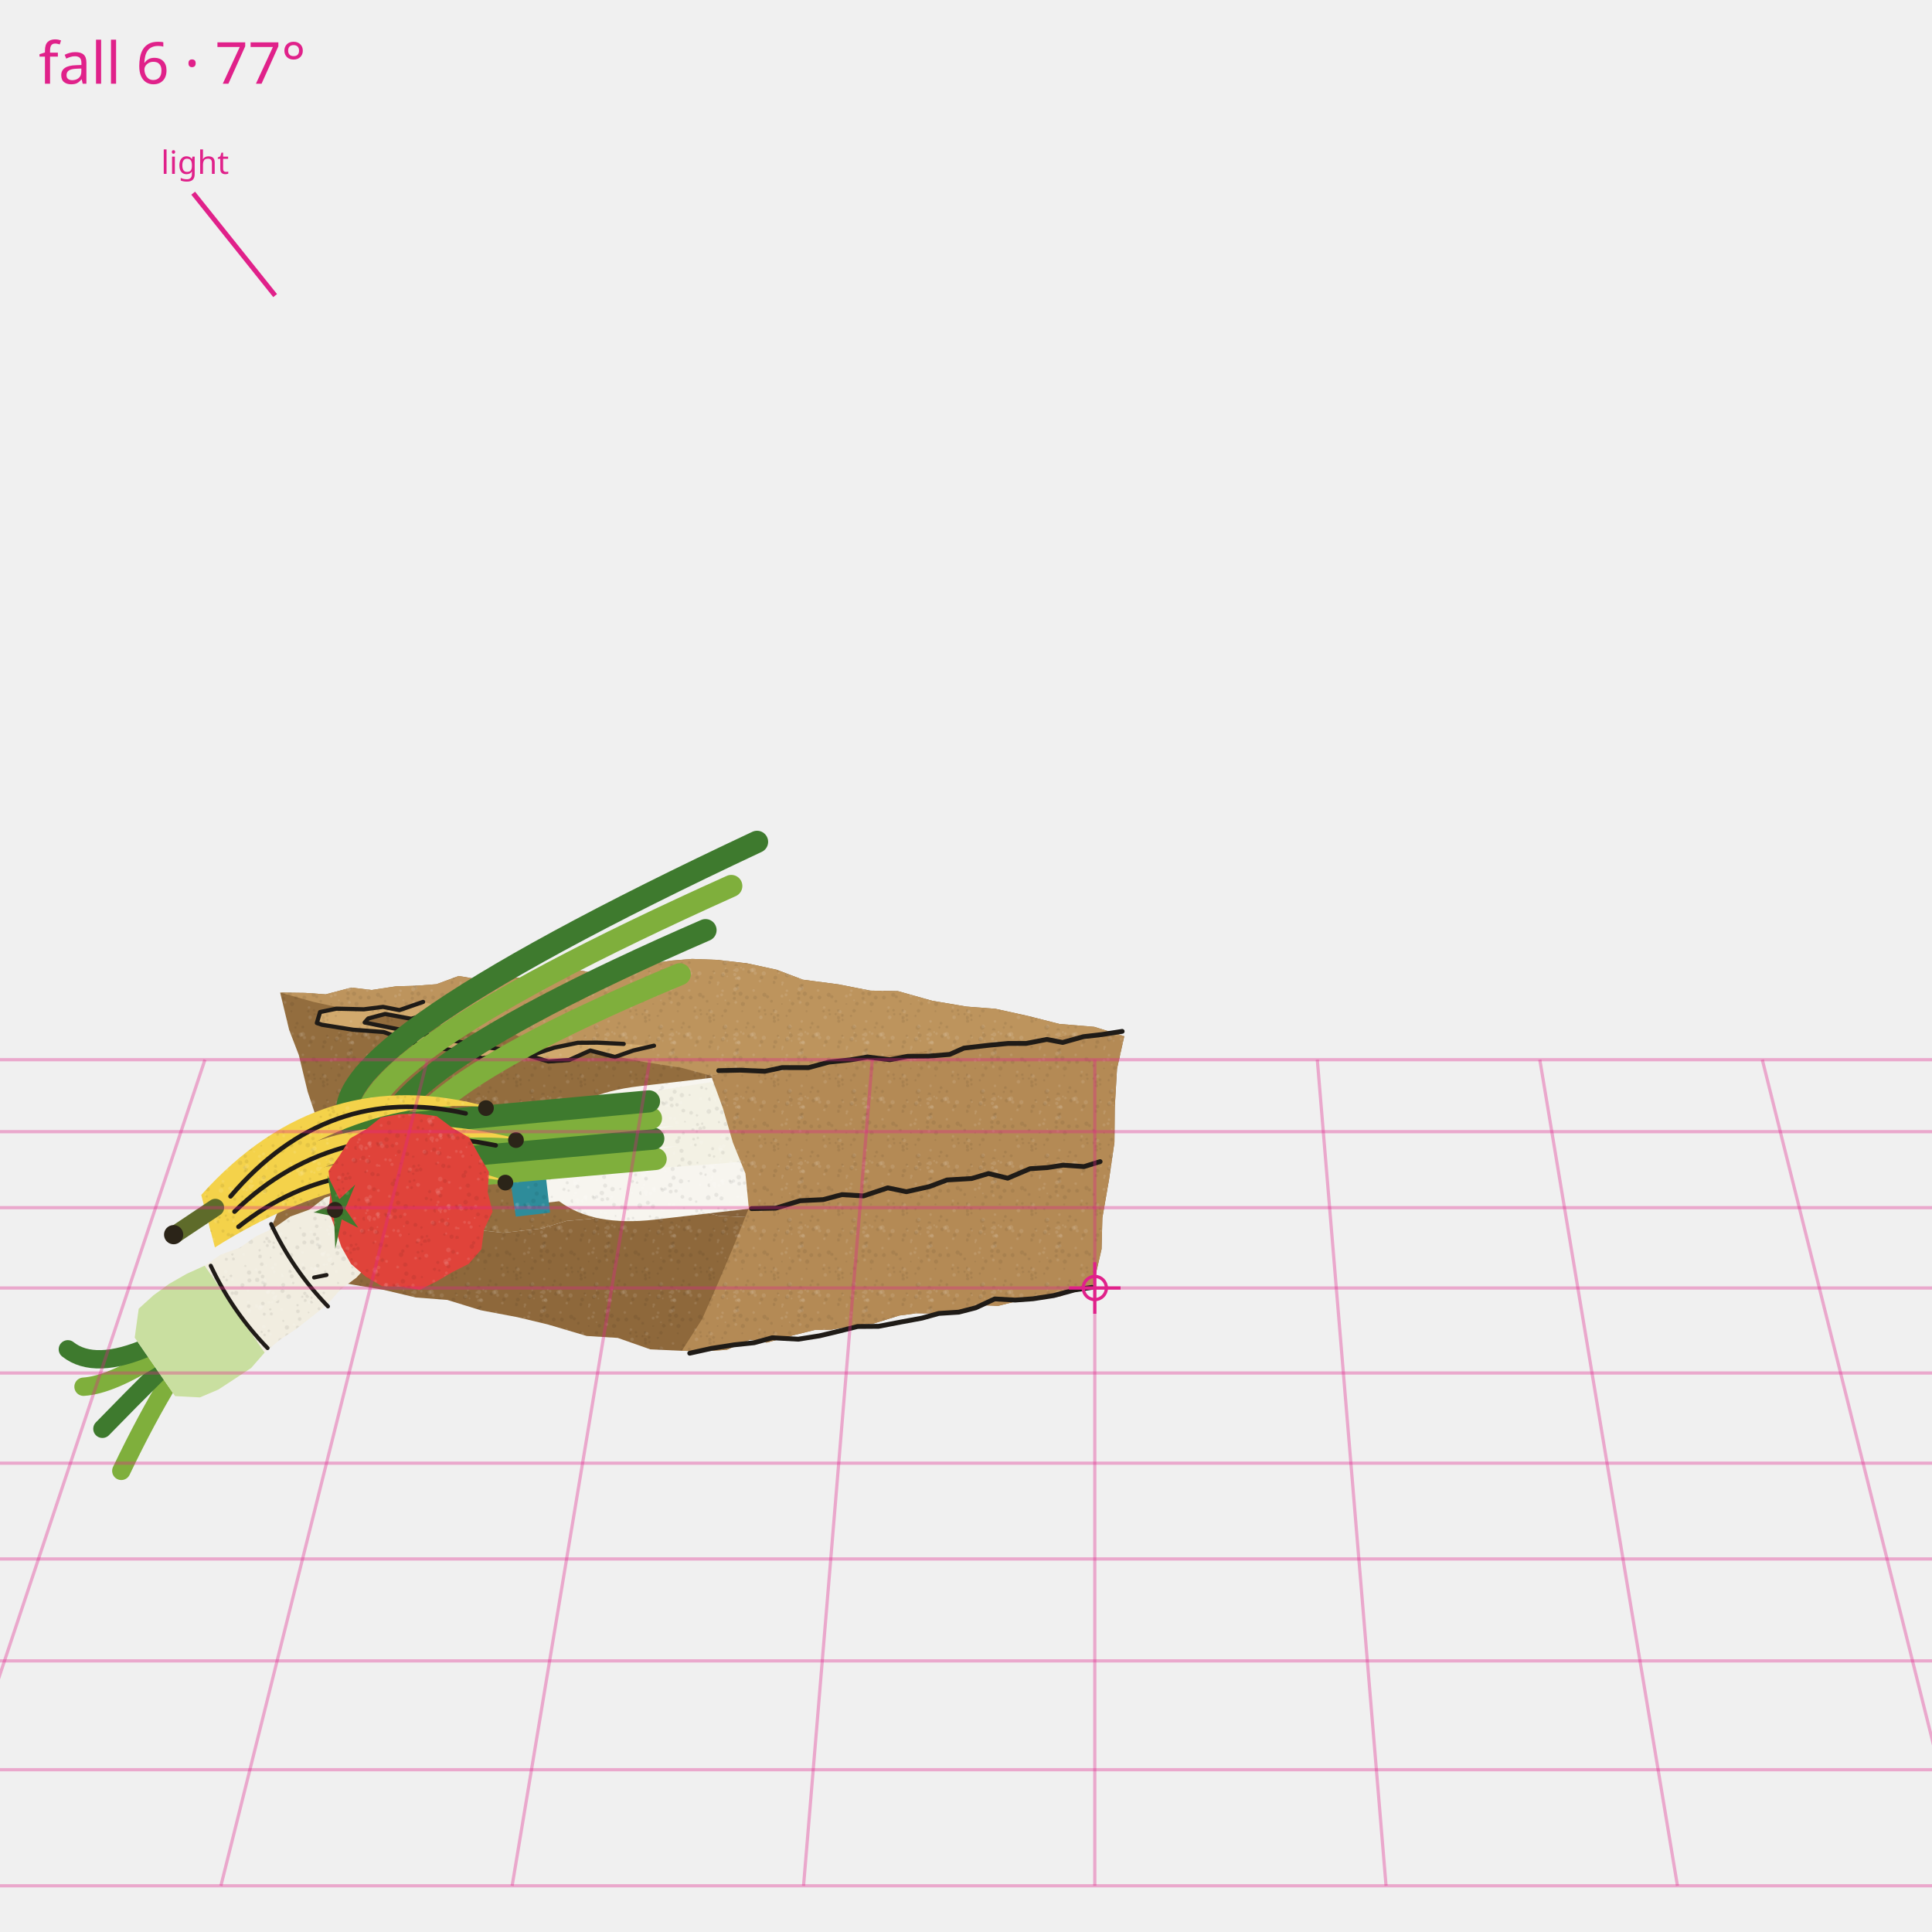
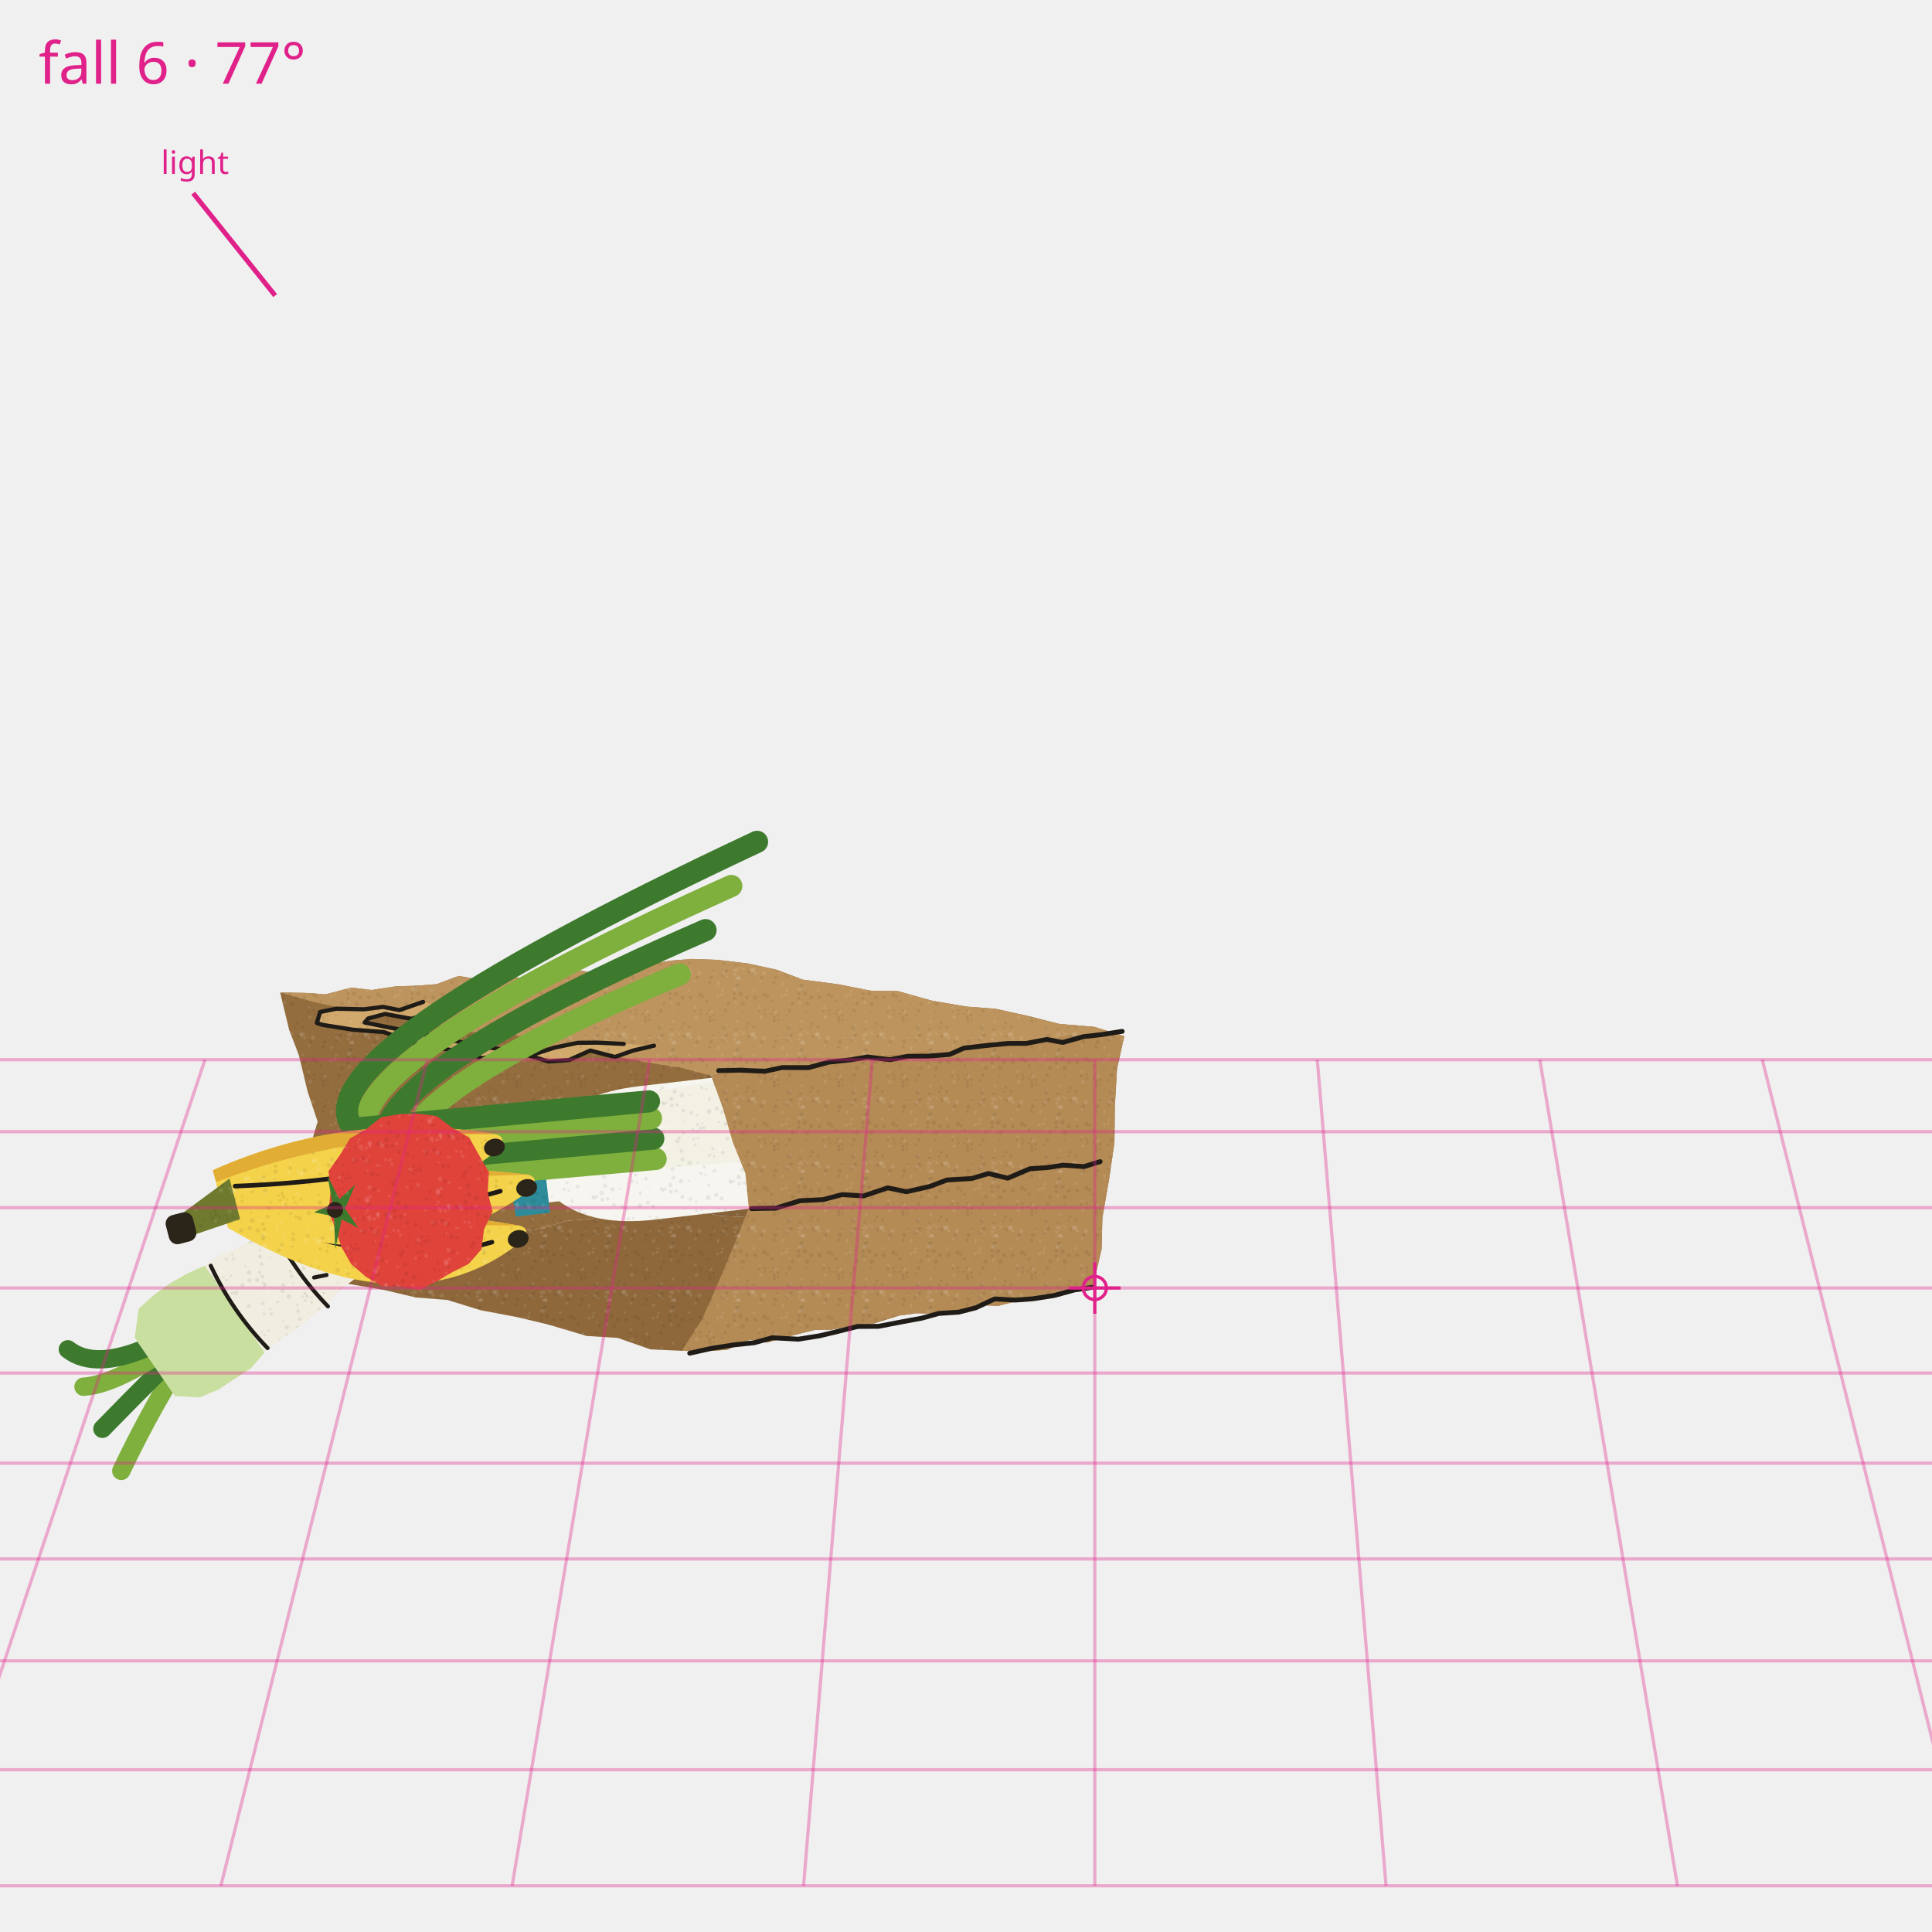
<svg xmlns="http://www.w3.org/2000/svg" width="1200" height="1200" viewBox="0 0 1200 1200">
  <defs>
    <pattern id="grain" width="40" height="40" patternUnits="userSpaceOnUse">
      <circle cx="23.5" cy="38.2" r="0.7" fill="#000" opacity="0.07" />
      <circle cx="28" cy="2.4" r="1.4" fill="#fff" opacity="0.1" />
      <circle cx="39.2" cy="21.9" r="0.9" fill="#000" opacity="0.07" />
      <circle cx="11.7" cy="6.5" r="0.5" fill="#fff" opacity="0.1" />
      <circle cx="33" cy="7.1" r="1.1" fill="#000" opacity="0.07" />
      <circle cx="16.1" cy="20.1" r="1" fill="#000" opacity="0.07" />
      <circle cx="29" cy="19.6" r="1.2" fill="#000" opacity="0.07" />
      <circle cx="24.5" cy="35.6" r="0.9" fill="#000" opacity="0.07" />
      <circle cx="10.7" cy="37.5" r="1.1" fill="#fff" opacity="0.1" />
      <circle cx="21.4" cy="23.6" r="1.3" fill="#000" opacity="0.07" />
      <circle cx="17.2" cy="39.7" r="1.1" fill="#000" opacity="0.07" />
      <circle cx="32" cy="9.4" r="0.8" fill="#fff" opacity="0.1" />
      <circle cx="0.7" cy="32.1" r="1.1" fill="#000" opacity="0.07" />
      <circle cx="1.7" cy="28.4" r="1.1" fill="#fff" opacity="0.1" />
      <circle cx="21.7" cy="2" r="0.8" fill="#fff" opacity="0.1" />
      <circle cx="39.1" cy="29.9" r="0.7" fill="#000" opacity="0.07" />
      <circle cx="3.7" cy="4.4" r="0.6" fill="#fff" opacity="0.1" />
      <circle cx="1" cy="34.3" r="1" fill="#000" opacity="0.07" />
      <circle cx="5.7" cy="23.6" r="0.5" fill="#000" opacity="0.07" />
      <circle cx="34.4" cy="4.6" r="1.3" fill="#fff" opacity="0.1" />
      <circle cx="12.3" cy="23.4" r="1.1" fill="#000" opacity="0.07" />
      <circle cx="23.9" cy="19.6" r="1.2" fill="#000" opacity="0.07" />
      <circle cx="10.5" cy="27.8" r="1.1" fill="#000" opacity="0.07" />
      <circle cx="1.6" cy="7.2" r="1.2" fill="#000" opacity="0.07" />
      <circle cx="26.8" cy="2.7" r="1.3" fill="#fff" opacity="0.1" />
      <circle cx="15.9" cy="2.7" r="0.6" fill="#fff" opacity="0.1" />
      <circle cx="34.8" cy="17.9" r="1.3" fill="#000" opacity="0.07" />
      <circle cx="0.7" cy="10.2" r="1" fill="#000" opacity="0.07" />
      <circle cx="29.1" cy="4.5" r="1" fill="#fff" opacity="0.1" />
      <circle cx="5.8" cy="11.6" r="0.6" fill="#fff" opacity="0.1" />
      <circle cx="21" cy="28.1" r="0.6" fill="#000" opacity="0.07" />
      <circle cx="3.2" cy="30.7" r="0.9" fill="#000" opacity="0.07" />
      <circle cx="28.1" cy="15.2" r="0.8" fill="#fff" opacity="0.1" />
      <circle cx="10.1" cy="38.2" r="1.4" fill="#000" opacity="0.07" />
      <circle cx="8.8" cy="15.4" r="0.8" fill="#fff" opacity="0.1" />
      <circle cx="17.5" cy="2.5" r="1.3" fill="#fff" opacity="0.1" />
      <circle cx="18" cy="13.9" r="1" fill="#000" opacity="0.07" />
      <circle cx="3.2" cy="3.4" r="0.7" fill="#000" opacity="0.07" />
      <circle cx="9.3" cy="5" r="1.2" fill="#fff" opacity="0.1" />
      <circle cx="18.1" cy="13.8" r="1.1" fill="#fff" opacity="0.1" />
      <circle cx="17" cy="22.6" r="0.9" fill="#fff" opacity="0.1" />
      <circle cx="17.3" cy="7.7" r="0.9" fill="#fff" opacity="0.1" />
      <circle cx="31.5" cy="28.1" r="0.8" fill="#000" opacity="0.07" />
      <circle cx="31.9" cy="25.8" r="0.8" fill="#fff" opacity="0.1" />
      <circle cx="10.6" cy="1.4" r="0.5" fill="#fff" opacity="0.1" />
      <circle cx="36.7" cy="19.1" r="1" fill="#000" opacity="0.07" />
      <circle cx="32.6" cy="31.9" r="1.1" fill="#fff" opacity="0.1" />
      <circle cx="20.2" cy="1.1" r="0.6" fill="#fff" opacity="0.1" />
      <circle cx="5.7" cy="18.7" r="0.9" fill="#fff" opacity="0.1" />
      <circle cx="17.5" cy="12.4" r="1" fill="#000" opacity="0.07" />
      <circle cx="8.2" cy="17.9" r="0.9" fill="#fff" opacity="0.1" />
      <circle cx="35.4" cy="30" r="0.7" fill="#000" opacity="0.07" />
      <circle cx="18.4" cy="11.8" r="0.8" fill="#000" opacity="0.07" />
      <circle cx="35" cy="27.5" r="0.8" fill="#000" opacity="0.07" />
      <circle cx="16.1" cy="17" r="1.1" fill="#000" opacity="0.07" />
      <circle cx="19.9" cy="17.2" r="1.3" fill="#000" opacity="0.07" />
      <circle cx="8.8" cy="5.8" r="1.2" fill="#000" opacity="0.07" />
      <circle cx="18.7" cy="7.3" r="1.1" fill="#fff" opacity="0.1" />
      <circle cx="25.2" cy="3.6" r="1.1" fill="#000" opacity="0.07" />
      <circle cx="16.6" cy="14.4" r="1.2" fill="#fff" opacity="0.1" />
      <circle cx="10.5" cy="21.3" r="0.5" fill="#fff" opacity="0.1" />
      <circle cx="3.4" cy="33.5" r="0.7" fill="#000" opacity="0.07" />
      <circle cx="18" cy="34.4" r="0.8" fill="#fff" opacity="0.1" />
      <circle cx="0.6" cy="27.7" r="0.9" fill="#000" opacity="0.07" />
      <circle cx="6.1" cy="10.4" r="0.8" fill="#fff" opacity="0.1" />
      <circle cx="11.2" cy="3.1" r="1.2" fill="#000" opacity="0.07" />
      <circle cx="19" cy="7.8" r="1.1" fill="#fff" opacity="0.1" />
      <circle cx="28.1" cy="37.9" r="0.9" fill="#000" opacity="0.07" />
      <circle cx="8.6" cy="31" r="0.7" fill="#000" opacity="0.07" />
      <circle cx="16.4" cy="5.3" r="1" fill="#fff" opacity="0.1" />
    </pattern>
  </defs>
  <polygon points="679.1,798 658.2,795.8 638,793.1 623.1,788.1 601.8,786.2 578.7,782.1 561.5,777.9 540,774.7 523.1,768.5 501.2,766.9 485.6,761.2 464,756 446.5,755.2 427.3,750.2 413.8,750 401.7,752.2 387.6,755.7 377,754.5 367,757.1 352,758.3 336,763.1 322.3,764.6 312.6,765.7 298,764.1 283.9,766.6 272.8,772.3 256.9,771.5 244.3,774.6 229.3,777.2 213.9,779.8 202.4,781.9 185.4,780.7 172.8,784.8 155.9,785.5 176.3,788.3 196.3,792.1 215,797.2 238.5,801.2 258.3,805.9 277.8,807.4 298.5,813.8 321.3,818.1 340.5,822.7 364.4,829.8 383.7,831 403.9,838.1 423.5,839 437.7,839.3 451.4,838.4 465.9,832.1 476.3,833.9 492.6,829.4 505.9,826.1 516.3,825.9 533.2,822.9 542.5,822.1 558.6,817.1 569.2,815.7 583.1,815.8 596.8,814.4 607.2,810.6 620,811.1 631,808.3 644,807.3 659.2,805 666.5,801" fill="#8e683b" />
  <polygon points="679.1,798 658.2,795.8 638,793.1 623.1,788.1 601.8,786.2 578.7,782.1 561.5,777.9 540,774.7 523.1,768.5 501.2,766.9 485.6,761.2 464,756 446.5,755.2 427.3,750.2 413.8,750 401.7,752.2 387.6,755.7 377,754.5 367,757.1 352,758.3 336,763.1 322.3,764.6 312.6,765.7 298,764.1 283.9,766.6 272.8,772.3 256.9,771.5 244.3,774.6 229.3,777.2 213.9,779.8 202.4,781.9 185.4,780.7 172.8,784.8 155.9,785.5 176.3,788.3 196.3,792.1 215,797.2 238.5,801.2 258.3,805.9 277.8,807.4 298.5,813.8 321.3,818.1 340.5,822.7 364.4,829.8 383.7,831 403.9,838.1 423.5,839 437.7,839.3 451.4,838.4 465.9,832.1 476.3,833.9 492.6,829.4 505.9,826.1 516.3,825.9 533.2,822.9 542.5,822.1 558.6,817.1 569.2,815.7 583.1,815.8 596.8,814.4 607.2,810.6 620,811.1 631,808.3 644,807.3 659.2,805 666.5,801" fill="url(#grain)" />
  <polygon points="427.3,750.2 429.5,728 432.3,707.2 436.8,683.1 439.5,660.6 437,638.6 439.6,620.4 445.7,596.2 429.9,595.6 417.4,596.6 406.7,598.1 394.9,601 380.4,599 368.9,604.4 353.2,601.4 339.6,604.7 328.8,607.3 314.4,607.3 302.6,609.2 284.9,606.2 271.1,611.3 257.8,612.3 246.1,612.6 230.8,614.9 218.2,613.4 202.3,617.6 189.5,616.7 174,616.5 179.6,639.7 185.6,655.3 191.1,678.1 197.3,696.7 189.6,722.2 177.7,740.6 168,763.5 155.9,785.5 172.8,784.8 185.4,780.7 202.4,781.9 213.9,779.8 229.3,777.2 244.3,774.6 256.9,771.5 272.8,772.3 283.9,766.6 298,764.1 312.6,765.7 322.3,764.6 336,763.1 352,758.3 367,757.1 377,754.5 387.6,755.7 401.7,752.2 413.8,750" fill="#936d3e" />
  <polygon points="427.3,750.2 429.5,728 432.3,707.2 436.8,683.1 439.5,660.6 437,638.6 439.6,620.4 445.7,596.2 429.9,595.6 417.4,596.6 406.7,598.1 394.9,601 380.4,599 368.9,604.4 353.2,601.4 339.6,604.7 328.8,607.3 314.4,607.3 302.6,609.2 284.9,606.2 271.1,611.3 257.8,612.3 246.1,612.6 230.8,614.9 218.2,613.4 202.3,617.6 189.5,616.7 174,616.5 179.6,639.7 185.6,655.3 191.1,678.1 197.3,696.7 189.6,722.2 177.7,740.6 168,763.5 155.9,785.5 172.8,784.8 185.4,780.7 202.4,781.9 213.9,779.8 229.3,777.2 244.3,774.6 256.9,771.5 272.8,772.3 283.9,766.6 298,764.1 312.6,765.7 322.3,764.6 336,763.1 352,758.3 367,757.1 377,754.5 387.6,755.7 401.7,752.2 413.8,750" fill="url(#grain)" />
  <polygon points="679.1,798 684.2,775.8 684.7,756.4 688.8,732.9 692.2,709.5 692.4,687.8 693.8,663.8 698.3,643.6 679.7,637.8 658,636 638.8,631.1 618.4,626.6 600.3,625.2 579,621.6 557.7,615.6 540.6,615.3 520.8,611.4 498.7,608.5 482.3,602.3 464.3,598.4 445.7,596.2 439.6,620.4 437,638.6 439.5,660.6 436.8,683.1 432.3,707.2 429.5,728 427.3,750.2 446.5,755.2 464,756 485.6,761.2 501.2,766.9 523.1,768.5 540,774.7 561.5,777.9 578.7,782.1 601.8,786.2 623.1,788.1 638,793.1 658.2,795.8" fill="#86623a" />
  <polygon points="679.1,798 684.2,775.8 684.7,756.4 688.8,732.9 692.2,709.5 692.4,687.8 693.8,663.8 698.3,643.6 679.7,637.8 658,636 638.8,631.1 618.4,626.6 600.3,625.2 579,621.6 557.7,615.6 540.6,615.3 520.8,611.4 498.7,608.5 482.3,602.3 464.3,598.4 445.7,596.2 439.6,620.4 437,638.6 439.5,660.6 436.8,683.1 432.3,707.2 429.5,728 427.3,750.2 446.5,755.2 464,756 485.6,761.2 501.2,766.9 523.1,768.5 540,774.7 561.5,777.9 578.7,782.1 601.8,786.2 623.1,788.1 638,793.1 658.2,795.8" fill="url(#grain)" />
  <g transform="translate(438.1 711.9) rotate(-96.6) scale(1.0699) translate(0 0)">
    <path d="M -39 98 Q -39 110 -27 110 L 27 110 Q 39 110 39 98 L 39 -34 Q 39 -70 22 -88 L 22 -98 L -22 -98 L -22 -88 Q -39 -70 -39 -34 Z" fill="#f7f5ef" />
    <path d="M -39 98 Q -39 110 -27 110 L 27 110 Q 39 110 39 98 L 39 -34 Q 39 -70 22 -88 L 22 -98 L -22 -98 L -22 -88 Q -39 -70 -39 -34 Z" fill="url(#grain)" />
    <path d="M 23 -30 L 23 96" stroke="#e4e0d4" stroke-width="12" stroke-linecap="round" />
    <polygon points="-28,-114 28,-116 28,-94 -28,-94" fill="#2e8c9a" />
    <polygon points="-28,-114 28,-116 28,-94 -28,-94" fill="url(#grain)" />
  </g>
  <g transform="translate(527.5 691) rotate(-96.6) scale(1.0585) translate(0 0)">
    <path d="M -21 0 Q -23 -60 -19 -120 L -9 -120 Q -5 -60 -7 0 Q -14 12 -21 0 Z" fill="#f3f1e4" />
    <path d="M -21 0 Q -23 -60 -19 -120 L -9 -120 Q -5 -60 -7 0 Q -14 12 -21 0 Z" fill="url(#grain)" />
    <path d="M -18 6 l -4 12 M -14 8 l 0 14 M -10 6 l 5 11" stroke="#e4e0d4" stroke-width="2" stroke-linecap="round" />
    <path d="M -9 0 Q -11 -60 -7 -120 L 3 -120 Q 7 -60 5 0 Q -2 12 -9 0 Z" fill="#f3f1e4" />
    <path d="M -9 0 Q -11 -60 -7 -120 L 3 -120 Q 7 -60 5 0 Q -2 12 -9 0 Z" fill="url(#grain)" />
    <path d="M -6 6 l -4 12 M -2 8 l 0 14 M 2 6 l 5 11" stroke="#e4e0d4" stroke-width="2" stroke-linecap="round" />
    <path d="M 3 0 Q 1 -60 5 -120 L 15 -120 Q 19 -60 17 0 Q 10 12 3 0 Z" fill="#f3f1e4" />
    <path d="M 3 0 Q 1 -60 5 -120 L 15 -120 Q 19 -60 17 0 Q 10 12 3 0 Z" fill="url(#grain)" />
    <path d="M 6 6 l -4 12 M 10 8 l 0 14 M 14 6 l 5 11" stroke="#e4e0d4" stroke-width="2" stroke-linecap="round" />
    <path d="M 13 0 Q 11 -60 15 -120 L 25 -120 Q 29 -60 27 0 Q 20 12 13 0 Z" fill="#f3f1e4" />
    <path d="M 13 0 Q 11 -60 15 -120 L 25 -120 Q 29 -60 27 0 Q 20 12 13 0 Z" fill="url(#grain)" />
    <path d="M 16 6 l -4 12 M 20 8 l 0 14 M 24 6 l 5 11" stroke="#e4e0d4" stroke-width="2" stroke-linecap="round" />
  </g>
  <g transform="translate(296.9 709.4) rotate(-214.6) scale(1.0358) translate(-24 -170)">
    <path d="M 256 158 q 26 -11.6 56 -28.8" fill="none" stroke="#7faf3c" stroke-width="11" stroke-linecap="round" />
    <path d="M 256 166 q 29 -5.2 51 -9.6" fill="none" stroke="#3e7a2e" stroke-width="11" stroke-linecap="round" />
    <path d="M 256 174 q 32 1.2 46 9.6" fill="none" stroke="#7faf3c" stroke-width="11" stroke-linecap="round" />
    <path d="M 256 181 q 35 6.8 41 26.4" fill="none" stroke="#3e7a2e" stroke-width="11" stroke-linecap="round" />
    <polygon points="24,168.8 35.8,161.4 47.6,158.5 59.4,155.8 71.2,152.1 83,151.6 94.8,149.8 106.6,147.6 118.4,147.2 130.2,144.5 142,144.1 153.8,141.2 165.6,140.4 177.4,139.7 189.2,139.9 201,138.8 212.8,135.8 224.6,136 236.4,136.3 248.2,138.7 260,147.8 260,190.4 248.2,203.3 236.4,204.9 224.6,205.2 212.8,204.2 201,202.1 189.2,202.1 177.4,199 165.6,199.1 153.8,197.1 142,197.2 130.2,194.1 118.4,194.7 106.6,191.1 94.8,189.4 83,187.7 71.2,187.4 59.4,184.3 47.6,182 35.8,178.6 24,169.1" fill="#f1ede0" />
    <polygon points="24,168.8 35.8,161.4 47.6,158.5 59.4,155.8 71.2,152.1 83,151.6 94.8,149.8 106.6,147.6 118.4,147.2 130.2,144.5 142,144.1 153.8,141.2 165.6,140.4 177.4,139.7 189.2,139.9 201,138.8 212.8,135.8 224.6,136 236.4,136.3 248.2,138.7 260,147.8 260,190.4 248.2,203.3 236.4,204.9 224.6,205.2 212.8,204.2 201,202.1 189.2,202.1 177.4,199 165.6,199.1 153.8,197.1 142,197.2 130.2,194.1 118.4,194.7 106.6,191.1 94.8,189.4 83,187.7 71.2,187.4 59.4,184.3 47.6,182 35.8,178.6 24,169.1" fill="url(#grain)" />
    <polygon points="201,138.8 212.8,135.8 224.6,136 236.4,136.3 248.2,138.7 260,147.8 260,190.4 248.2,203.3 236.4,204.9 224.6,205.2 212.8,204.2 201,202.1" fill="#c9dfa0" />
    <path d="M 110 146.8 q 5 23.2 0 46.4" fill="none" stroke="#1f1b17" stroke-width="2.4" stroke-linecap="round" />
    <path d="M 154 140 q 5 30 0 60" fill="none" stroke="#1f1b17" stroke-width="2.4" stroke-linecap="round" />
    <path d="M 198 140 q 5 30 0 60" fill="none" stroke="#1f1b17" stroke-width="2.4" stroke-linecap="round" />
    <path d="M 144 156 l 7 3" stroke="#1f1b17" stroke-width="2.4" stroke-linecap="round" />
  </g>
  <polygon points="698.3,643.6 689.2,643.8 673.3,643.5 662,643.6 648.7,646.6 638.5,647.5 623.6,648.5 613.3,650.3 598.7,651 586.6,655.6 575,653 565.9,654.6 548.7,655.8 537.5,657.5 526.5,658.8 514.3,659.7 499,662.8 485.6,665 470.7,663.3 457.5,665.4 441.7,668.2 423.2,663.2 400.5,659.7 381.8,656 356.7,651.7 336.2,650.2 319,642.2 294.8,641.3 277.3,637.8 256.1,631.5 234.6,630.8 214.8,626.7 194.7,622.3 174,616.5 189.5,616.7 202.3,617.6 218.2,613.4 230.8,614.9 246.1,612.6 257.8,612.3 271.1,611.3 284.9,606.2 302.6,609.2 314.4,607.3 328.8,607.3 339.6,604.7 353.2,601.4 368.9,604.4 380.4,599 394.9,601 406.7,598.1 417.4,596.6 429.9,595.6 445.7,596.2 464.3,598.4 482.3,602.3 498.7,608.5 520.8,611.4 540.6,615.3 557.7,615.6 579,621.6 600.3,625.2 618.4,626.6 638.8,631.1 658,636 679.7,637.8" fill="#bd945d" />
  <polygon points="698.3,643.6 689.2,643.8 673.3,643.5 662,643.6 648.7,646.6 638.5,647.5 623.6,648.5 613.3,650.3 598.7,651 586.6,655.6 575,653 565.9,654.6 548.7,655.8 537.5,657.5 526.5,658.8 514.3,659.7 499,662.8 485.6,665 470.7,663.3 457.5,665.4 441.7,668.2 423.2,663.2 400.5,659.7 381.8,656 356.7,651.7 336.2,650.2 319,642.2 294.8,641.3 277.3,637.8 256.1,631.5 234.6,630.8 214.8,626.7 194.7,622.3 174,616.5 189.5,616.7 202.3,617.6 218.2,613.4 230.8,614.9 246.1,612.6 257.8,612.3 271.1,611.3 284.9,606.2 302.6,609.2 314.4,607.3 328.8,607.3 339.6,604.7 353.2,601.4 368.9,604.4 380.4,599 394.9,601 406.7,598.1 417.4,596.6 429.9,595.6 445.7,596.2 464.3,598.4 482.3,602.3 498.7,608.5 520.8,611.4 540.6,615.3 557.7,615.6 579,621.6 600.3,625.2 618.4,626.6 638.8,631.1 658,636 679.7,637.8" fill="url(#grain)" />
  <polygon points="406.2,649.5 393.3,652.5 382,656.5 366.6,652.5 353.5,658.4 340.6,659.3 322.1,653.7 299.6,657.3 280.4,652.2 260.6,649.1 238.3,641 219.4,639.6 200,636.5 196.8,635.4 198.8,628.6 209,626.5 226,626.9 237.9,625.4 248.1,627.4 262.8,622.3 280,626.7 270.7,628.5 255.4,632.8 239.2,629.8 228.7,632.6 226.5,635.1 253.3,640.5 278,645.6 299.9,650.1 331.8,654.8 344.3,650.7 358.9,647.7 371.2,647.6 387.4,648.4" fill="#d1a96d" />
  <polygon points="406.2,649.5 393.3,652.5 382,656.5 366.6,652.5 353.5,658.4 340.6,659.3 322.1,653.7 299.6,657.3 280.4,652.2 260.6,649.1 238.3,641 219.4,639.6 200,636.5 196.8,635.4 198.8,628.6 209,626.5 226,626.9 237.9,625.4 248.1,627.4 262.8,622.3 280,626.7 270.7,628.5 255.4,632.8 239.2,629.8 228.7,632.6 226.5,635.1 253.3,640.5 278,645.6 299.9,650.1 331.8,654.8 344.3,650.7 358.9,647.7 371.2,647.6 387.4,648.4" fill="url(#grain)" />
  <polyline points="406.2,649.5 393.3,652.5 382,656.5 366.6,652.5 353.5,658.4 340.6,659.3 322.1,653.7 299.6,657.3 280.4,652.2 260.6,649.1 238.3,641 219.4,639.6 200,636.5 196.8,635.4 198.8,628.6 209,626.5 226,626.9 237.9,625.4 248.1,627.4 262.8,622.3" fill="none" stroke="#1f1b17" stroke-width="2.6" stroke-linecap="round" stroke-linejoin="round" />
  <polyline points="280,626.7 270.7,628.5 255.4,632.8 239.2,629.8 228.7,632.6 226.5,635.1 253.3,640.5 278,645.6 299.9,650.1 331.8,654.8 344.3,650.7 358.9,647.7 371.2,647.6 387.4,648.4" fill="none" stroke="#1f1b17" stroke-width="2.6" stroke-linecap="round" stroke-linejoin="round" />
  <polygon points="679.1,798 666.5,801 659.2,805 644,807.3 631,808.3 620,811.1 607.2,810.6 596.8,814.4 583.1,815.8 569.2,815.7 558.6,817.1 542.5,822.1 533.2,822.9 516.3,825.9 505.9,826.1 492.6,829.4 476.3,833.9 465.9,832.1 451.4,838.4 437.7,839.3 423.5,839 436.1,819.3 446,796.8 456.1,773 465.1,750.4 463,728.9 455.2,709.6 449,688.3 441.7,668.2 457.5,665.4 470.7,663.3 485.6,665 499,662.8 514.3,659.7 526.5,658.8 537.5,657.5 548.7,655.8 565.9,654.6 575,653 586.6,655.6 598.7,651 613.3,650.3 623.6,648.5 638.5,647.5 648.7,646.6 662,643.6 673.3,643.5 689.2,643.8 698.3,643.6 693.8,663.8 692.4,687.8 692.2,709.5 688.8,732.9 684.7,756.4 684.2,775.8" fill="#b48a55" />
  <polygon points="679.1,798 666.5,801 659.2,805 644,807.3 631,808.3 620,811.1 607.2,810.6 596.8,814.4 583.1,815.8 569.2,815.7 558.6,817.1 542.5,822.1 533.2,822.9 516.3,825.9 505.9,826.1 492.6,829.4 476.3,833.9 465.9,832.1 451.4,838.4 437.7,839.3 423.5,839 436.1,819.3 446,796.8 456.1,773 465.1,750.4 463,728.9 455.2,709.6 449,688.3 441.7,668.2 457.5,665.4 470.7,663.3 485.6,665 499,662.8 514.3,659.7 526.5,658.8 537.5,657.5 548.7,655.8 565.9,654.6 575,653 586.6,655.6 598.7,651 613.3,650.3 623.6,648.5 638.5,647.5 648.7,646.6 662,643.6 673.3,643.5 689.2,643.8 698.3,643.6 693.8,663.8 692.4,687.8 692.2,709.5 688.8,732.9 684.7,756.4 684.2,775.8" fill="url(#grain)" />
  <polyline points="678.4,799.6 667.4,801.2 654.5,804.7 641.6,806.7 630.5,807.5 617.8,806.8 606,812.3 595.5,815 583.1,815.8 572.7,818.7 559.7,821.1 545.7,823.8 532.7,823.9 518.7,827.4 509,829.7 495.8,831.8 479.7,830.9 468.4,834 456,835.3 441.9,837.5 428.4,840.5" fill="none" stroke="#1f1b17" stroke-width="3" stroke-linecap="round" stroke-linejoin="round" />
  <polyline points="683.3,721.5 673.3,724.6 660.4,723.7 650.7,725.2 639.8,725.9 625.9,731.8 614,728.9 603.5,732 588.2,732.9 577.3,737 563,740.2 551.4,737.8 536.4,742.8 523,742 511.3,745.1 496.9,745.8 481.9,750.4 466.8,750.7" fill="none" stroke="#1f1b17" stroke-width="3" stroke-linecap="round" stroke-linejoin="round" />
  <polyline points="697,640.6 684.2,642.6 672.9,643.9 660,647.5 650.2,645.6 637.3,648.1 626.1,648.1 614.4,649.2 598.7,651 589.9,654.9 576.7,656 563.8,656.1 552.7,658.2 538.8,656.5 528.2,658.3 514.8,659.7 502.3,663.1 485.8,663.1 475,665.4 459.7,664.7 446.4,665" fill="none" stroke="#1f1b17" stroke-width="3" stroke-linecap="round" stroke-linejoin="round" />
  <g transform="translate(527.5 691) rotate(-96.6) scale(1.0585) translate(0 0)">
    <path d="M -14 -116 L -10 -260 Q 34.8 -289.5 92 -89.5" fill="none" stroke="#7faf3c" stroke-width="13" stroke-linecap="round" stroke-linejoin="round" />
    <path d="M -2 -116 L 2 -270 Q 46.8 -299.5 116 -71.5" fill="none" stroke="#3e7a2e" stroke-width="13" stroke-linecap="round" stroke-linejoin="round" />
    <path d="M 10 -116 L 14 -280 Q 58.8 -309.5 140 -53.5" fill="none" stroke="#7faf3c" stroke-width="13" stroke-linecap="round" stroke-linejoin="round" />
    <path d="M 20 -116 L 24 -290 Q 68.8 -319.5 164 -35.5" fill="none" stroke="#3e7a2e" stroke-width="13" stroke-linecap="round" stroke-linejoin="round" />
  </g>
  <g transform="translate(216.8 723.9) rotate(-194.6) scale(1.0866) translate(-120 -120)">
-     <path d="M 206 107 Q 120 146 34 88 Q 112 124 206 94 Z" fill="#f4d24a" />
-     <path d="M 206 107 Q 120 146 34 88 Q 112 124 206 94 Z" fill="url(#grain)" />
-     <path d="M 190 102 Q 120 133 48 88" fill="none" stroke="#1f1b17" stroke-width="2.6" stroke-linecap="round" />
-     <circle cx="36" cy="88" r="4.5" fill="#2b2418" />
-     <path d="M 206 116 Q 120 164 22 110 Q 112 142 206 103 Z" fill="#f4d24a" />
-     <path d="M 206 116 Q 120 164 22 110 Q 112 142 206 103 Z" fill="url(#grain)" />
-     <path d="M 190 111 Q 120 151 36 110" fill="none" stroke="#1f1b17" stroke-width="2.6" stroke-linecap="round" />
-     <circle cx="24" cy="110" r="4.5" fill="#2b2418" />
-     <path d="M 206 125 Q 120 182 34 132 Q 112 160 206 112 Z" fill="#f4d24a" />
-     <path d="M 206 125 Q 120 182 34 132 Q 112 160 206 112 Z" fill="url(#grain)" />
-     <path d="M 190 120 Q 120 169 48 132" fill="none" stroke="#1f1b17" stroke-width="2.6" stroke-linecap="round" />
-     <circle cx="36" cy="132" r="4.5" fill="#2b2418" />
-     <path d="M 200 116 l 26 -9" stroke="#5e6b2a" stroke-width="10" stroke-linecap="round" />
-     <circle cx="227" cy="107" r="5.5" fill="#2b2418" />
+     <path d="M 196 103 Q 112 19 36 53 Q 28 58 34 62 Q 112 97 196 121 Z" fill="#f4d24a" />
+     <path d="M 196 103 Q 112 19 36 53 Q 28 58 34 62 Q 112 97 196 121 Z" fill="url(#grain)" />
+     <path d="M 196 121 Q 112 97 34 62 Q 118 85 196 114 Z" fill="#e1ad35" />
+     <path d="M 186 109 Q 114 55 52 57" fill="none" stroke="#1f1b17" stroke-width="2.6" stroke-linecap="round" />
+     <ellipse cx="37" cy="55" rx="6" ry="5" fill="#2b2418" />
+     <path d="M 196 111 Q 112 46 24 80 Q 16 85 22 89 Q 112 124 196 129 Z" fill="#f4d24a" />
+     <path d="M 196 111 Q 112 46 24 80 Q 16 85 22 89 Q 112 124 196 129 Z" fill="url(#grain)" />
+     <path d="M 196 129 Q 112 124 22 89 Q 118 112 196 122 Z" fill="#e1ad35" />
+     <path d="M 186 117 Q 114 82 40 84" fill="none" stroke="#1f1b17" stroke-width="2.6" stroke-linecap="round" />
+     <ellipse cx="25" cy="82" rx="6" ry="5" fill="#2b2418" />
+     <path d="M 196 119 Q 112 73 36 107 Q 28 112 34 116 Q 112 151 196 137 Z" fill="#f4d24a" />
+     <path d="M 196 119 Q 112 73 36 107 Q 28 112 34 116 Q 112 151 196 137 Z" fill="url(#grain)" />
+     <path d="M 196 137 Q 112 151 34 116 Q 118 139 196 130 Z" fill="#e1ad35" />
+     <path d="M 186 125 Q 114 109 52 111" fill="none" stroke="#1f1b17" stroke-width="2.6" stroke-linecap="round" />
+     <ellipse cx="37" cy="109" rx="6" ry="5" fill="#2b2418" />
+     <path d="M 188 106 L 216 104 L 218 118 L 188 130 Z" fill="#6f7a2e" />
+     <path d="M 188 106 L 216 104 L 218 118 L 188 130 Z" fill="url(#grain)" />
+     <rect x="214" y="101" width="16" height="17" rx="5" fill="#2b2418" />
  </g>
  <g transform="translate(252.1 746.4) rotate(-96.6) scale(1.1072) translate(-64 -64)">
    <polygon points="113.2,66 112.3,76.4 109.7,86.7 102.2,94.6 95.7,103.4 85.4,107.7 75.2,112.2 64,110.2 52.9,111.7 43.6,105.8 32.6,103 25.3,95 21.7,85.2 17.6,76 14,66 16.9,55.9 18.4,45.3 24.9,36.7 32.9,29.4 43.1,25.1 53.5,22.9 64,20.4 74.5,22.7 86.1,22.9 94.3,30.3 102.8,36.9 107,46.6 112.6,55.6" fill="#e0433a" />
    <polygon points="113.2,66 112.3,76.4 109.7,86.7 102.2,94.6 95.7,103.4 85.4,107.7 75.2,112.2 64,110.2 52.9,111.7 43.6,105.8 32.6,103 25.3,95 21.7,85.2 17.6,76 14,66 16.9,55.9 18.4,45.3 24.9,36.7 32.9,29.4 43.1,25.1 53.5,22.9 64,20.4 74.5,22.7 86.1,22.9 94.3,30.3 102.8,36.9 107,46.6 112.6,55.6" fill="url(#grain)" />
    <polygon points="64,12.1 67.5,23 83.7,22 69.7,27.1 76.8,36.9 64,29.7 52.5,35.8 58.3,27.1 42.2,21.6 60.5,23" fill="#3e7a2e" />
    <polygon points="64,12.1 67.5,23 83.7,22 69.7,27.1 76.8,36.9 64,29.7 52.5,35.8 58.3,27.1 42.2,21.6 60.5,23" fill="url(#grain)" />
    <circle cx="64" cy="24" r="4.5" fill="#2b2418" />
  </g>
  <g id="guides" fill="none" stroke="#e0218a" stroke-width="2">
    <text x="24" y="52" font-size="36" font-family="sans-serif" fill="#e0218a" stroke="none">fall 6 · 77°</text>
    <line x1="-149.1" y1="658.2" x2="1232.7" y2="658.2" opacity="0.35" />
    <line x1="-171.5" y1="702.9" x2="1247.6" y2="702.9" opacity="0.35" />
    <line x1="-195.1" y1="750.1" x2="1263.4" y2="750.1" opacity="0.35" />
    <line x1="-220" y1="800" x2="1280" y2="800" opacity="0.35" />
    <line x1="-246.4" y1="852.8" x2="1297.6" y2="852.8" opacity="0.35" />
    <line x1="-274.4" y1="908.8" x2="1316.3" y2="908.8" opacity="0.35" />
    <line x1="-304.2" y1="968.3" x2="1336.1" y2="968.3" opacity="0.35" />
    <line x1="-335.8" y1="1031.6" x2="1357.2" y2="1031.6" opacity="0.35" />
    <line x1="-369.6" y1="1099.2" x2="1379.7" y2="1099.2" opacity="0.35" />
    <line x1="-405.7" y1="1171.3" x2="1403.8" y2="1171.3" opacity="0.35" />
    <line x1="-149.1" y1="658.2" x2="-405.7" y2="1171.3" opacity="0.35" />
    <line x1="-10.9" y1="658.2" x2="-224.7" y2="1171.3" opacity="0.35" />
    <line x1="127.3" y1="658.2" x2="-43.8" y2="1171.3" opacity="0.35" />
    <line x1="265.4" y1="658.2" x2="137.2" y2="1171.3" opacity="0.35" />
    <line x1="403.6" y1="658.2" x2="318.1" y2="1171.3" opacity="0.35" />
    <line x1="541.8" y1="658.2" x2="499.1" y2="1171.3" opacity="0.35" />
    <line x1="680" y1="658.2" x2="680" y2="1171.3" opacity="0.35" />
    <line x1="818.2" y1="658.2" x2="860.9" y2="1171.3" opacity="0.35" />
    <line x1="956.4" y1="658.2" x2="1041.9" y2="1171.3" opacity="0.35" />
    <line x1="1094.6" y1="658.2" x2="1222.8" y2="1171.3" opacity="0.35" />
    <line x1="1232.7" y1="658.2" x2="1403.8" y2="1171.3" opacity="0.35" />
    <path d="M 120 120 L 170.9 183.6" stroke-width="3" />
    <text x="100" y="108" font-size="20" font-family="sans-serif" fill="#e0218a" stroke="none">light</text>
    <path d="M 664 800 H 696 M 680 784 V 816" />
    <circle cx="680" cy="800" r="7.2" />
  </g>
</svg>
